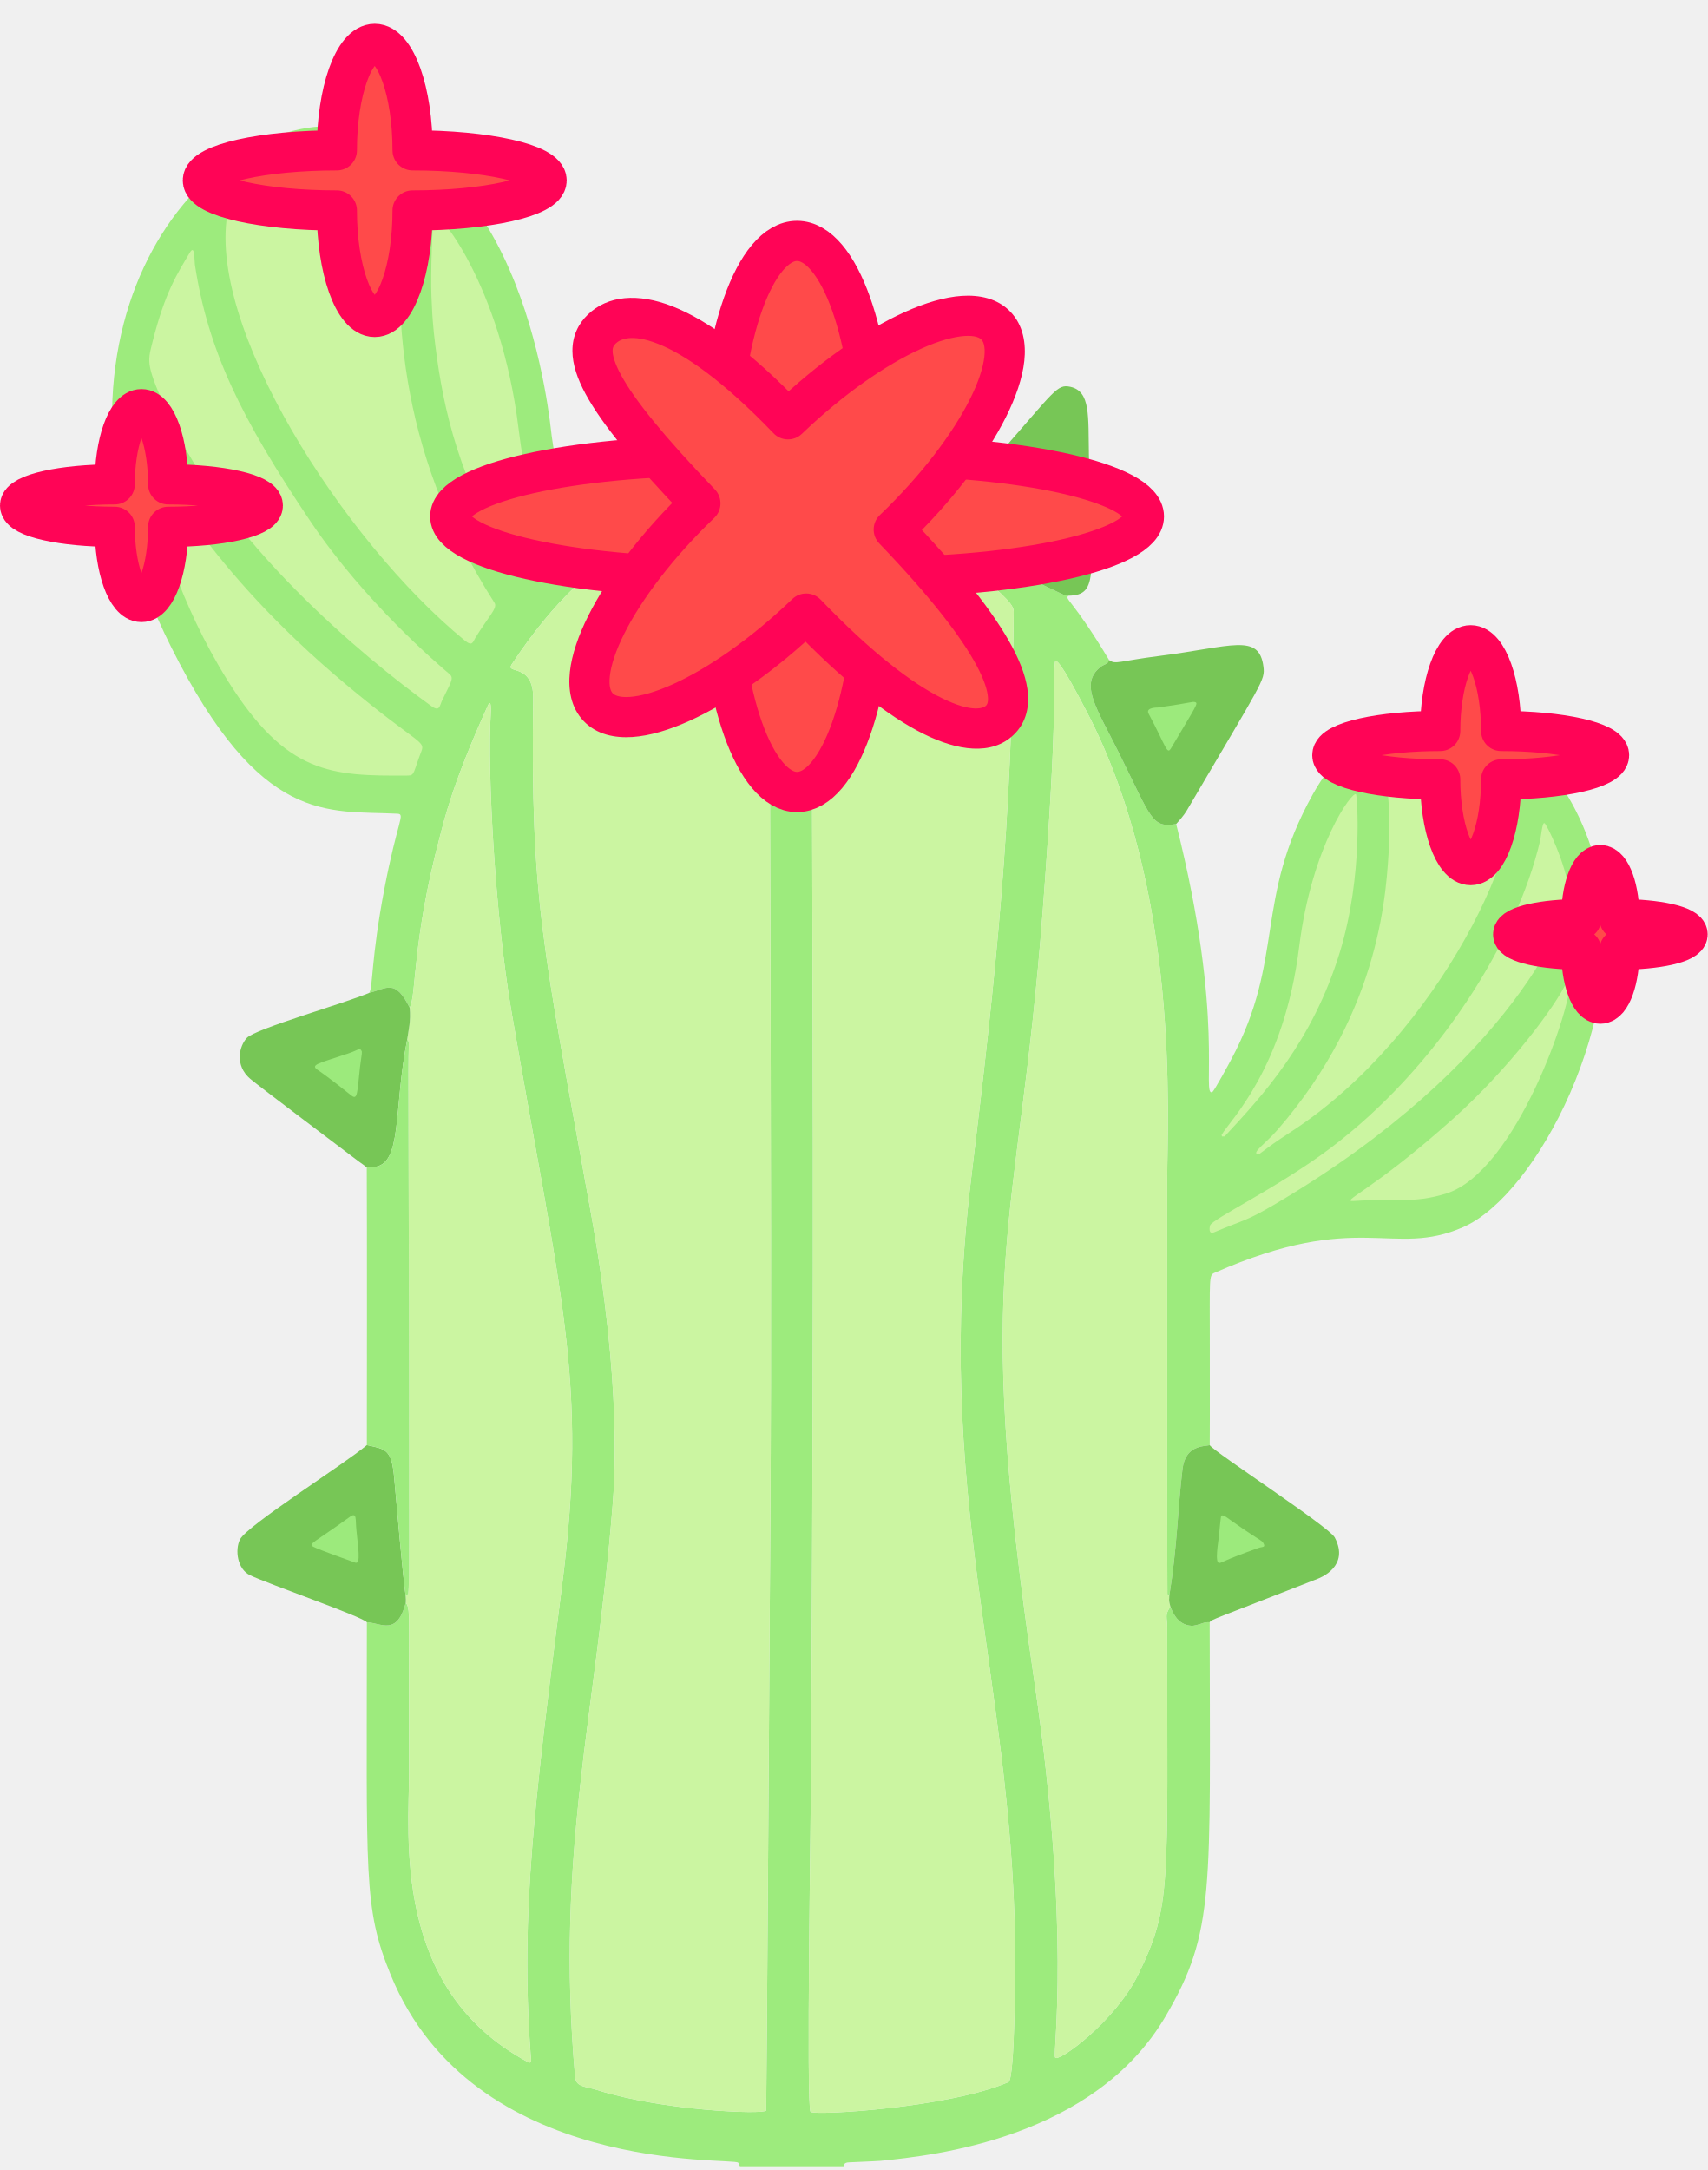
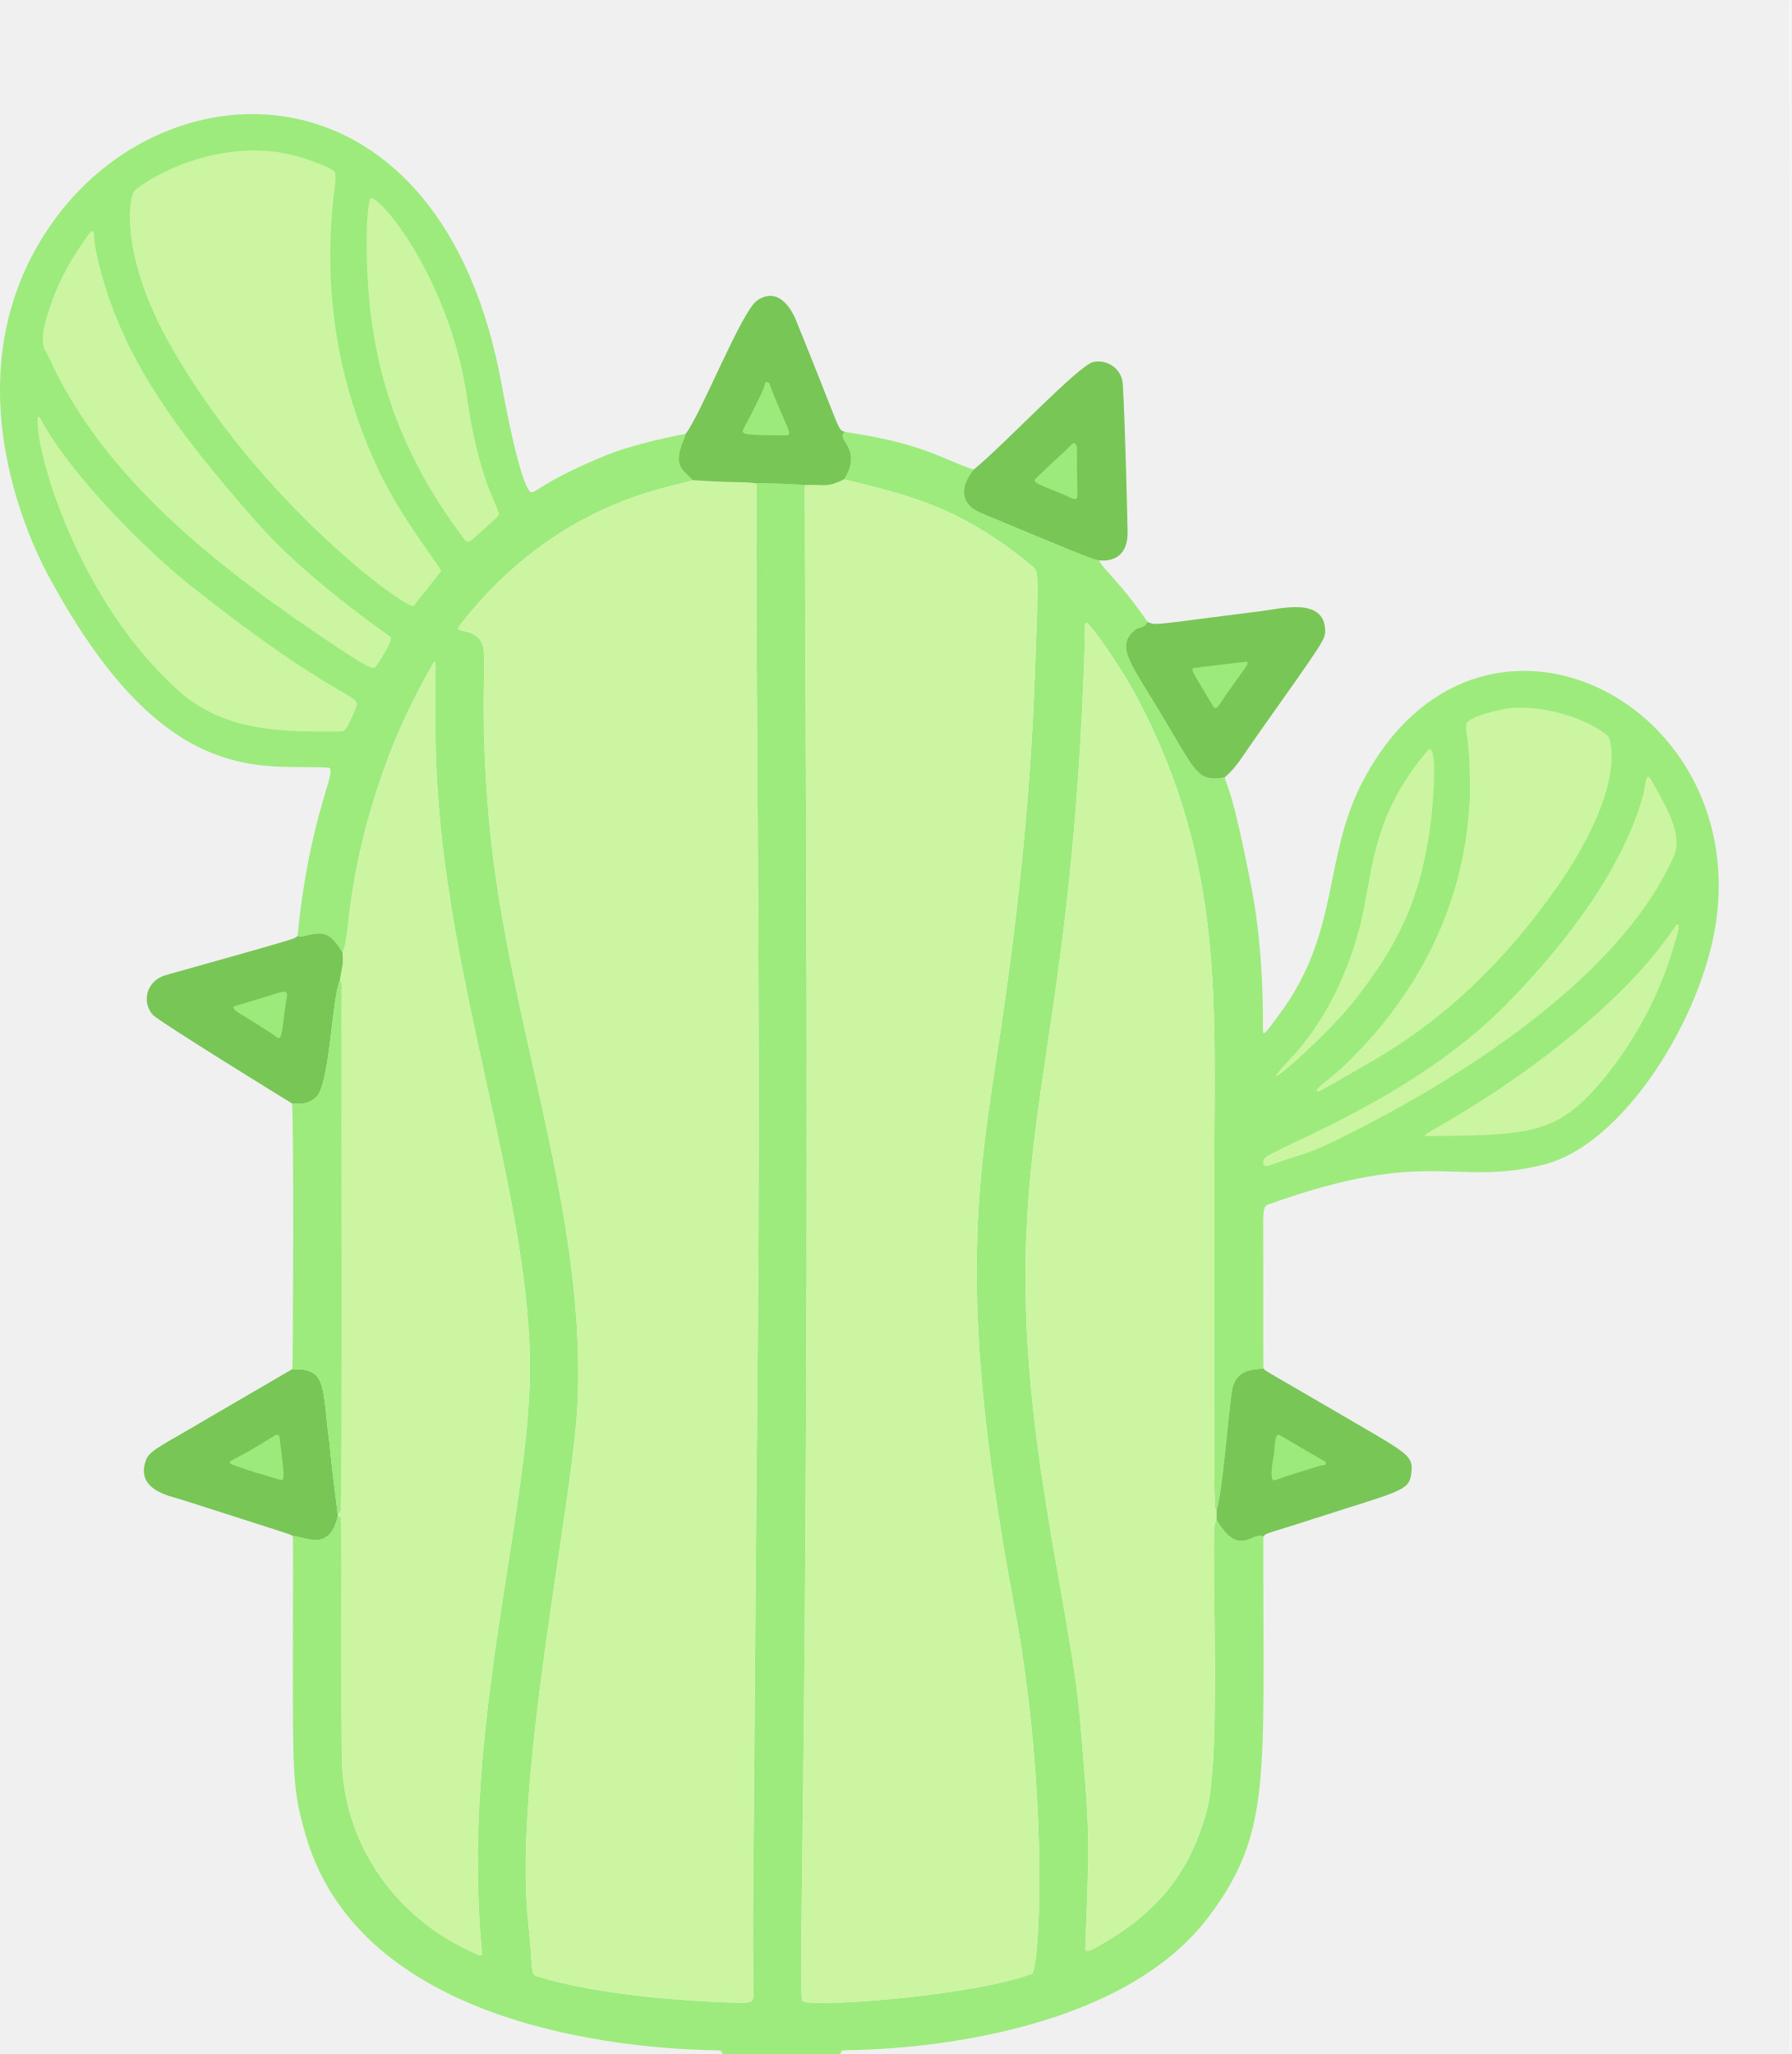
- <svg xmlns="http://www.w3.org/2000/svg" width="85" height="108" viewBox="0 0 85 108" fill="none">
-   <path d="M42.101 22.918C44.844 23.375 45.977 24.093 47.681 24.895L47.644 24.971C47.199 25.509 47.126 26.4 47.691 26.948C48.045 27.291 52.499 29.392 52.921 29.591C52.95 29.601 52.979 29.61 53.008 29.62C53.068 29.629 53.128 29.639 53.188 29.648C52.968 29.83 53.361 29.776 55.208 32.852C55.179 32.882 55.199 32.982 55.013 33.064C54.992 33.073 54.856 33.132 54.764 33.207C53.724 34.056 54.575 35.219 55.676 37.433C57.332 40.766 57.324 41.22 58.546 41.011C61.004 50.756 59.789 54.59 60.342 54.351C60.437 54.31 61.202 52.885 61.272 52.754C63.985 47.698 62.4 44.821 65.351 39.524C69.093 32.807 77.693 34.6 79.644 43.838C81.078 50.627 76.516 59.451 72.841 61.07C69.293 62.634 67.687 60.166 60.448 63.35C60.171 63.472 60.22 63.593 60.22 67.009C60.22 70.994 60.224 70.988 60.216 71.926C59.883 71.995 59.002 71.939 58.86 73.119C58.614 75.182 58.605 76.928 58.201 79.443C58.192 79.392 58.118 79.386 58.109 79.336C58.098 79.272 58.1 68.79 58.1 58.686C58.1 55.593 58.767 44.423 54.101 35.433C52.766 32.859 52.529 32.742 52.508 32.989C52.405 34.209 52.684 35.087 51.906 45.31C50.652 61.775 48.347 62.385 51.498 83.766C53.324 96.161 52.4 102.064 52.519 102.394C52.631 102.707 55.513 100.607 56.651 98.281C58.343 94.822 58.089 93.898 58.1 81.022C58.1 80.451 57.959 80.397 58.258 79.967C58.34 80.125 58.541 80.861 59.302 80.915C59.435 80.925 59.708 80.838 59.742 80.826C59.976 80.751 59.966 80.737 60.213 80.736C60.224 94.157 60.487 96.13 58.028 100.334C54.469 106.42 46.493 107.28 43.825 107.545C43.7 107.557 43.413 107.569 42.255 107.62C41.971 107.633 42.036 107.765 41.991 107.814C40.271 107.814 38.552 107.814 36.833 107.814C36.79 107.768 36.787 107.683 36.745 107.637C36.492 107.362 23.545 108.298 19.449 98.292C18.072 94.93 18.263 93.424 18.261 80.739C18.981 80.775 19.764 81.438 20.2 79.756C20.395 80.075 20.362 80.104 20.362 83.129V88.186C20.362 91.355 19.493 98.987 26.255 102.615C26.501 102.747 26.432 102.528 26.409 102.201C25.897 95.156 26.622 89.579 27.989 78.807C29.273 68.691 27.907 64.627 25.445 50.263C24.662 45.688 24.244 38.49 24.428 35.507C24.43 35.474 24.478 34.69 24.28 35.126C22.497 39.05 22.096 40.887 21.899 41.624C20.502 46.882 20.743 49.502 20.392 50.152C19.67 48.703 19.27 49.194 18.384 49.412C18.564 49.129 18.472 47.702 19.132 44.242C19.787 40.81 20.193 40.519 19.781 40.498C16.317 40.322 12.989 41.118 8.529 32.224C0.852 16.916 9.749 5.68 16.987 6.301C26.166 7.088 27.381 21.136 27.462 21.709C27.834 24.357 28.463 26.014 28.517 26.041C28.793 26.178 31.03 23.853 35.23 23.026C35.12 23.476 34.566 24.633 35.517 25.413C35.523 25.418 35.517 25.413 35.611 25.454C33.888 26.162 29.868 26.381 25.462 33.08C25.145 33.561 26.565 32.984 26.541 34.77C26.408 44.842 27.012 47.046 29.413 60.369C30.964 68.978 30.586 73.744 30.494 74.906C29.657 85.457 27.641 92.176 28.625 103.357C28.671 103.882 29.111 103.826 29.743 104.026C32.995 105.053 38.024 105.25 38.138 105.039C38.154 105.008 38.334 77.419 38.35 75.017C38.441 60.958 38.255 25.988 38.313 25.62C38.776 25.57 40.375 25.699 40.416 25.704C40.409 25.754 40.347 25.777 40.34 25.828C40.333 25.885 40.388 25.876 40.389 26.552C40.454 57.005 40.527 56.996 40.38 87.448C40.368 89.981 40.122 104.952 40.349 105.106C40.638 105.302 47.271 104.892 50.193 103.628C50.535 103.48 50.543 97.568 50.527 96.616C50.307 83.265 46.445 74.234 48.337 58.68C49.608 48.23 50.359 41.017 50.456 30.555C50.459 30.24 50.525 30.104 48.876 28.696C46.237 26.444 42.891 25.651 42.338 25.52C42.321 25.516 42.325 25.509 42.16 25.374C42.231 25.006 42.508 24.663 42.358 24.122C42.185 23.5 42.027 23.087 42.029 23.075C42.035 23.015 42.095 22.977 42.101 22.918Z" fill-rule="evenodd" clip-rule="evenodd" fill="#9DEB7D" />
-   <path d="M35.611 25.454C38.099 25.62 38.099 25.586 38.313 25.619C38.255 25.988 38.441 60.958 38.35 75.017C38.334 77.419 38.154 105.008 38.138 105.039C38.024 105.25 32.995 105.053 29.743 104.026C29.111 103.826 28.671 103.882 28.625 103.357C27.641 92.176 29.657 85.457 30.494 74.906C30.586 73.744 30.964 68.978 29.413 60.369C27.012 47.046 26.408 44.842 26.541 34.77C26.565 32.984 25.145 33.561 25.462 33.08C29.868 26.381 33.888 26.162 35.611 25.454Z" fill-rule="evenodd" clip-rule="evenodd" fill="#CBF5A1" />
-   <path d="M42.16 25.374C42.325 25.509 42.321 25.516 42.338 25.52C42.891 25.651 46.237 26.444 48.876 28.696C50.525 30.104 50.459 30.24 50.456 30.555C50.359 41.016 49.608 48.23 48.337 58.68C46.445 74.234 50.307 83.265 50.527 96.615C50.543 97.568 50.535 103.48 50.193 103.628C47.271 104.892 40.638 105.302 40.349 105.106C40.122 104.952 40.368 89.981 40.38 87.448C40.527 56.996 40.454 57.005 40.389 26.552C40.388 25.876 40.333 25.885 40.341 25.828C40.347 25.777 40.409 25.754 40.416 25.704C41.319 25.656 41.348 25.832 42.16 25.374Z" fill-rule="evenodd" clip-rule="evenodd" fill="#CBF5A1" />
-   <path d="M58.201 79.443C58.209 79.593 58.153 79.593 58.258 79.967C57.959 80.397 58.1 80.451 58.1 81.022C58.089 93.898 58.343 94.822 56.651 98.281C55.513 100.607 52.631 102.707 52.519 102.394C52.4 102.064 53.324 96.161 51.498 83.766C48.347 62.385 50.652 61.775 51.906 45.31C52.684 35.087 52.405 34.209 52.508 32.989C52.529 32.742 52.766 32.859 54.101 35.433C58.767 44.423 58.1 55.593 58.1 58.686C58.1 68.79 58.098 79.272 58.109 79.336C58.118 79.386 58.192 79.392 58.201 79.443Z" fill-rule="evenodd" clip-rule="evenodd" fill="#CBF5A1" />
-   <path d="M20.393 50.152C20.743 49.502 20.502 46.882 21.9 41.624C22.096 40.887 22.497 39.05 24.281 35.126C24.478 34.69 24.43 35.474 24.428 35.507C24.244 38.49 24.662 45.688 25.445 50.263C27.907 64.627 29.273 68.691 27.989 78.807C26.622 89.579 25.897 95.156 26.409 102.201C26.432 102.528 26.502 102.747 26.255 102.615C19.493 98.987 20.363 91.355 20.363 88.186V83.129C20.363 80.104 20.395 80.075 20.201 79.756C20.204 79.596 20.204 79.604 20.194 79.444C20.222 79.398 20.276 79.382 20.305 79.336C20.374 79.224 20.363 77.74 20.363 75.122C20.363 53.782 20.285 53.793 20.355 51.94C20.36 51.813 20.316 51.84 20.271 51.726C20.331 51.286 20.462 50.805 20.393 50.152Z" fill-rule="evenodd" clip-rule="evenodd" fill="#CBF5A1" />
-   <path d="M20.013 10.638C19.711 14.992 19.547 22.091 24.618 30.009C24.781 30.263 24.311 30.687 23.663 31.743C23.537 31.949 23.519 32.193 23.133 31.876C17.067 26.907 10.158 16.095 11.363 10.422C11.43 10.109 15.398 6.579 19.771 9.093C20.249 9.368 20.11 9.624 20.013 10.638Z" fill-rule="evenodd" clip-rule="evenodd" fill="#CBF5A1" />
-   <path d="M69.148 42.038C69.152 40.873 69.183 40.588 69.046 38.978C69.043 38.939 68.852 38.165 69.192 37.96C71.78 36.4 74.904 38.376 75.137 38.87C76.312 41.358 71.694 51.5 64.266 56.326C62.736 57.319 62.775 57.438 62.624 57.433C62.248 57.423 63.043 56.862 63.575 56.249C68.859 50.167 69.002 44.172 69.148 42.038Z" fill-rule="evenodd" clip-rule="evenodd" fill="#CBF5A1" />
-   <path d="M9.701 13.176C10.36 17.458 11.999 20.819 15.461 25.959C18.157 29.962 21.767 33.032 22.379 33.552C22.624 33.761 22.414 33.998 21.993 34.891C21.883 35.125 21.889 35.442 21.469 35.14C17.997 32.639 11.221 26.964 8.39 20.67C7.265 18.171 7.335 18.043 7.576 17.079C8.219 14.501 8.851 13.587 9.432 12.598C9.674 12.185 9.664 12.682 9.701 13.176Z" fill-rule="evenodd" clip-rule="evenodd" fill="#CBF5A1" />
-   <path d="M7.693 25.296C7.541 24.562 7.506 24.578 7.206 22.338C7.203 22.321 7.217 21.899 7.387 22.314C7.75 23.193 10.348 28.326 17.227 34.07C20.763 37.024 21.183 36.856 20.976 37.387C20.575 38.418 20.651 38.596 20.309 38.599C16.474 38.627 14.269 38.544 11.344 33.89C8.884 29.978 7.881 26.034 7.693 25.296Z" fill-rule="evenodd" clip-rule="evenodd" fill="#CBF5A1" />
-   <path d="M18.383 49.412C19.27 49.194 19.67 48.703 20.392 50.152C20.462 50.805 20.331 51.287 20.271 51.726C19.567 55.257 20.057 58.014 18.56 58.087C18.402 58.095 18.41 58.096 18.256 58.106C18.048 57.929 18.044 57.948 17.833 57.788C17.402 57.463 12.825 54.009 12.461 53.698C11.67 53.023 11.907 52.067 12.286 51.657C12.709 51.2 17.198 49.922 18.383 49.412Z" fill-rule="evenodd" clip-rule="evenodd" fill="#77C656" />
-   <path d="M60.216 71.926C60.422 72.259 66.15 75.977 66.438 76.519C67.195 77.947 65.735 78.518 65.591 78.574C60.334 80.631 60.306 80.594 60.214 80.736C59.966 80.737 59.976 80.751 59.742 80.826C59.708 80.837 59.435 80.925 59.302 80.915C58.541 80.86 58.34 80.125 58.258 79.967C58.153 79.593 58.209 79.593 58.201 79.443C58.605 76.928 58.614 75.181 58.86 73.119C59.002 71.939 59.883 71.995 60.216 71.926Z" fill-rule="evenodd" clip-rule="evenodd" fill="#77C656" />
-   <path d="M42.101 22.918C42.095 22.977 42.035 23.015 42.029 23.075C42.027 23.087 42.185 23.5 42.358 24.122C42.508 24.663 42.231 25.006 42.159 25.374C41.348 25.832 41.318 25.656 40.416 25.704C40.375 25.699 38.776 25.57 38.313 25.619C38.099 25.586 38.099 25.62 35.611 25.454C35.517 25.413 35.523 25.418 35.517 25.413C34.566 24.633 35.12 23.476 35.23 23.026C35.391 22.834 35.386 22.825 36.537 20.001C38.041 16.308 38.02 16.177 38.501 15.935C39.706 15.33 40.194 17.596 40.2 17.616C41.829 22.461 41.723 22.563 42.101 22.918Z" fill-rule="evenodd" clip-rule="evenodd" fill="#77C656" />
-   <path d="M18.26 71.923C19.204 72.125 19.491 72.127 19.621 73.54C19.761 75.07 20.028 78.227 20.194 79.444C20.204 79.604 20.204 79.596 20.2 79.756C19.764 81.438 18.981 80.775 18.261 80.739C18.063 80.468 13.329 78.828 12.438 78.394C11.817 78.092 11.683 77.148 11.946 76.618C12.295 75.916 17.158 72.862 18.26 71.923Z" fill-rule="evenodd" clip-rule="evenodd" fill="#77C656" />
-   <path d="M55.208 32.851C55.528 33.088 55.691 32.902 57.726 32.644C61.291 32.192 62.679 31.482 62.89 33.189C62.973 33.859 62.862 33.889 59.086 40.318C59.05 40.38 58.909 40.619 58.546 41.011C57.324 41.219 57.332 40.766 55.676 37.433C54.575 35.218 53.724 34.056 54.764 33.207C54.856 33.132 54.992 33.073 55.013 33.063C55.199 32.982 55.179 32.882 55.208 32.851Z" fill-rule="evenodd" clip-rule="evenodd" fill="#77C656" />
-   <path d="M47.681 24.895C48.067 24.566 48.033 24.535 49.864 22.449C52.504 19.443 52.623 19.109 53.274 19.251C54.292 19.473 54.165 20.708 54.202 22.654C54.31 28.478 54.757 29.62 53.188 29.648C53.128 29.639 53.068 29.629 53.008 29.62L52.922 29.591C52.499 29.392 48.045 27.291 47.691 26.948C47.126 26.4 47.199 25.509 47.644 24.971L47.681 24.895Z" fill-rule="evenodd" clip-rule="evenodd" fill="#77C656" />
-   <path d="M21.594 16.547C21.511 15.642 21.516 15.652 21.476 14.75C21.428 13.641 21.531 10.965 21.575 10.765C21.69 10.236 24.928 14.161 25.805 21.286C26.413 26.225 27.431 27.079 27.072 27.437C25.973 28.533 26.021 28.611 25.904 28.659C25.797 28.704 25.723 28.735 24.97 27.372C22.631 23.137 21.964 19.901 21.594 16.547Z" fill-rule="evenodd" clip-rule="evenodd" fill="#CBF5A1" />
-   <path d="M76.667 41.819C76.783 40.975 76.824 40.961 76.878 40.967C76.965 40.978 77.946 42.955 78.125 44.46C78.228 45.322 75.31 52.954 63.487 59.919C62.012 60.788 61.983 60.679 60.44 61.328C60.113 61.465 60.224 61.025 60.232 60.993C60.31 60.68 63.574 59.128 66.188 57.169C71.504 53.184 75.491 46.845 76.667 41.819Z" fill-rule="evenodd" clip-rule="evenodd" fill="#CBF5A1" />
-   <path d="M20.271 51.726C20.316 51.84 20.36 51.813 20.355 51.94C20.285 53.793 20.363 53.782 20.363 75.122C20.363 77.74 20.374 79.224 20.305 79.336C20.276 79.382 20.222 79.398 20.194 79.444C20.028 78.227 19.761 75.07 19.621 73.54C19.491 72.127 19.204 72.125 18.26 71.923C18.262 70.818 18.273 61.005 18.256 58.106C18.41 58.096 18.402 58.095 18.56 58.087C20.057 58.014 19.567 55.257 20.271 51.726Z" fill-rule="evenodd" clip-rule="evenodd" fill="#9DEB7D" />
-   <path d="M78.1 48.679L78.163 48.704C78.298 49.947 75.485 58.317 71.975 59.407C70.344 59.913 69.357 59.639 67.426 59.772C66.607 59.828 68.224 59.349 72.306 55.7C75.106 53.196 77.435 50.074 77.991 48.859C78.039 48.754 78.044 48.772 78.1 48.679Z" fill-rule="evenodd" clip-rule="evenodd" fill="#CBF5A1" />
-   <path d="M60.823 56.562C60.835 56.539 60.796 56.503 60.809 56.48C61.211 55.761 63.912 53.219 64.671 47.103C65.293 42.102 67.322 39.337 67.498 39.534C67.549 39.592 67.872 43.53 66.691 47.394C65.335 51.831 62.857 54.519 60.957 56.559C60.912 56.56 60.867 56.561 60.823 56.562Z" fill-rule="evenodd" clip-rule="evenodd" fill="#CBF5A1" />
-   <path d="M57.642 35.212C59.346 34.973 59.346 34.902 59.49 34.945C59.664 34.998 59.541 35.122 58.293 37.235C58.084 37.589 58.058 37.181 57.175 35.522C57.002 35.197 57.616 35.216 57.642 35.212Z" fill-rule="evenodd" clip-rule="evenodd" fill="#9CEA7C" />
-   <path d="M60.67 76.487C60.678 76.403 60.762 75.467 60.789 75.439C60.852 75.371 61.042 75.506 61.061 75.52C62.741 76.72 62.796 76.635 62.889 76.806C63.011 77.03 62.841 76.969 62.631 77.044C60.841 77.684 60.862 77.766 60.701 77.789C60.447 77.825 60.645 76.743 60.67 76.487Z" fill-rule="evenodd" clip-rule="evenodd" fill="#9CEA7C" />
-   <path d="M17.921 53.097C17.776 54.422 17.798 54.77 17.486 54.52C17.355 54.414 16.352 53.612 15.82 53.255C15.41 52.981 15.886 52.922 17.327 52.433C17.863 52.252 17.897 52.126 17.991 52.292C18.04 52.378 18.01 52.388 17.921 53.097Z" fill-rule="evenodd" clip-rule="evenodd" fill="#9CEA7C" />
-   <path d="M39.455 23.099C38.109 23.044 37.605 23.105 37.742 22.777C38.63 20.649 38.595 20.631 38.684 20.454C38.697 20.43 38.805 20.215 38.939 20.647C39.591 22.754 39.926 23.079 39.455 23.099Z" fill-rule="evenodd" clip-rule="evenodd" fill="#9CEA7C" />
-   <path d="M17.744 76.179C17.81 76.947 17.982 77.878 17.683 77.772C17.516 77.712 15.9 77.139 15.602 76.984C15.311 76.834 15.655 76.769 17.403 75.501C17.792 75.219 17.68 75.639 17.744 76.179Z" fill-rule="evenodd" clip-rule="evenodd" fill="#9CEA7C" />
-   <path d="M52.186 26.131C52.134 26.673 51.926 26.362 51.512 26.156C50.96 25.881 50.27 25.629 50.334 25.417C50.34 25.398 51.679 23.882 51.761 23.784C51.783 23.758 52.113 23.362 52.127 23.604C52.138 23.806 52.112 23.798 52.186 26.131Z" fill-rule="evenodd" clip-rule="evenodd" fill="#9CEA7C" />
-   <path d="M71.688 36.38C71.688 34.026 72.368 32.114 73.205 32.114C74.042 32.114 74.722 34.026 74.722 36.38C77.686 36.38 80.093 36.92 80.093 37.586C80.093 38.25 77.686 38.79 74.722 38.79C74.722 41.145 74.042 43.056 73.205 43.056C72.368 43.056 71.688 41.145 71.688 38.79C68.724 38.79 66.317 38.25 66.317 37.586C66.317 36.92 68.724 36.38 71.688 36.38Z" fill-rule="evenodd" clip-rule="evenodd" fill="#FF4A4A" stroke-width="2" stroke-miterlimit="1.5" stroke-linecap="round" stroke-linejoin="round" stroke="#FF0456" />
-   <path d="M16.768 7.482C16.768 4.557 17.613 2.183 18.652 2.183C19.692 2.183 20.537 4.557 20.537 7.482C24.219 7.482 27.208 8.152 27.208 8.979C27.208 9.805 24.219 10.475 20.537 10.475C20.537 13.4 19.692 15.774 18.652 15.774C17.613 15.774 16.768 13.4 16.768 10.475C13.086 10.475 10.097 9.805 10.097 8.979C10.097 8.152 13.086 7.482 16.768 7.482Z" fill-rule="evenodd" clip-rule="evenodd" fill="#FF4A4A" stroke-width="2" stroke-miterlimit="1.5" stroke-linecap="round" stroke-linejoin="round" stroke="#FF0456" />
-   <path d="M35.873 22.683C35.873 16.782 37.577 11.99 39.675 11.99C41.774 11.99 43.478 16.782 43.478 22.683C50.908 22.683 56.94 24.037 56.94 25.704C56.94 27.37 50.908 28.724 43.478 28.724C43.478 34.626 41.774 39.417 39.675 39.417C37.577 39.417 35.873 34.626 35.873 28.724C28.443 28.724 22.411 27.37 22.411 25.704C22.411 24.037 28.443 22.683 35.873 22.683Z" fill-rule="evenodd" clip-rule="evenodd" fill="#FF4A4A" stroke-width="2" stroke-miterlimit="1.5" stroke-linecap="round" stroke-linejoin="round" stroke="#FF0456" />
-   <path d="M39.223 20.87C43.483 16.784 48.121 14.695 49.574 16.209C51.027 17.722 48.748 22.269 44.488 26.355C49.633 31.714 50.969 34.693 49.766 35.847C48.563 37.001 45.273 35.897 40.128 30.538C35.868 34.624 31.23 36.712 29.777 35.199C28.324 33.685 30.603 29.139 34.863 25.052C29.719 19.693 28.755 17.527 29.958 16.373C31.161 15.219 34.079 15.511 39.223 20.87Z" fill-rule="evenodd" clip-rule="evenodd" fill="#FF4A4A" />
-   <path d="M39.223 20.87L38.501 21.562C38.884 21.961 39.517 21.974 39.916 21.591L39.223 20.87ZM44.488 26.355L43.796 25.634C43.397 26.016 43.384 26.649 43.767 27.047L44.488 26.355ZM40.128 30.538L40.85 29.845C40.468 29.447 39.834 29.434 39.436 29.816L40.128 30.538ZM34.863 25.052L35.555 25.774C35.954 25.392 35.967 24.759 35.585 24.36L34.863 25.052ZM39.223 20.87L39.916 21.591C41.985 19.606 44.117 18.137 45.862 17.351C46.739 16.956 47.466 16.758 48.009 16.721C48.559 16.685 48.774 16.819 48.852 16.901L49.574 16.209L50.295 15.517C49.648 14.842 48.738 14.669 47.876 14.726C47.008 14.784 46.037 15.079 45.04 15.528C43.038 16.43 40.721 18.048 38.531 20.149L39.223 20.87ZM49.574 16.209L48.852 16.901C48.931 16.983 49.056 17.203 48.997 17.751C48.938 18.292 48.71 19.01 48.279 19.869C47.422 21.58 45.866 23.648 43.796 25.634L44.488 26.355L45.181 27.077C47.371 24.976 49.084 22.728 50.068 20.765C50.557 19.788 50.892 18.83 50.986 17.965C51.078 17.107 50.943 16.191 50.295 15.517L49.574 16.209ZM44.488 26.355L43.767 27.047C46.32 29.707 47.863 31.712 48.624 33.146C49.006 33.866 49.152 34.372 49.175 34.7C49.195 34.993 49.118 35.083 49.074 35.126L49.766 35.847L50.459 36.568C51.016 36.034 51.223 35.318 51.17 34.561C51.12 33.839 50.836 33.049 50.391 32.209C49.498 30.526 47.801 28.362 45.21 25.663L44.488 26.355ZM49.766 35.847L49.074 35.126C48.974 35.221 48.434 35.515 46.87 34.739C45.401 34.01 43.385 32.486 40.85 29.845L40.128 30.538L39.407 31.23C42.016 33.948 44.218 35.656 45.98 36.53C47.649 37.358 49.355 37.627 50.459 36.568L49.766 35.847ZM40.128 30.538L39.436 29.816C37.366 31.802 35.234 33.271 33.489 34.056C32.613 34.451 31.885 34.65 31.342 34.686C30.793 34.722 30.578 34.588 30.499 34.506L29.777 35.199L29.056 35.891C29.703 36.566 30.613 36.738 31.475 36.681C32.343 36.624 33.314 36.329 34.311 35.88C36.314 34.978 38.631 33.36 40.821 31.259L40.128 30.538ZM29.777 35.199L30.499 34.506C30.42 34.425 30.295 34.204 30.354 33.657C30.413 33.116 30.641 32.398 31.072 31.538C31.929 29.828 33.486 27.759 35.555 25.774L34.863 25.052L34.17 24.331C31.98 26.432 30.267 28.68 29.284 30.642C28.794 31.62 28.459 32.577 28.366 33.442C28.273 34.3 28.408 35.216 29.056 35.891L29.777 35.199ZM34.863 25.052L35.585 24.36C33.015 21.683 31.573 19.886 30.91 18.66C30.579 18.05 30.494 17.673 30.493 17.459C30.493 17.299 30.536 17.205 30.65 17.095L29.958 16.373L29.265 15.652C28.778 16.119 28.49 16.728 28.493 17.466C28.495 18.151 28.747 18.867 29.15 19.612C29.954 21.097 31.567 23.063 34.141 25.745L34.863 25.052ZM29.958 16.373L30.65 17.095C30.867 16.886 31.433 16.593 32.746 17.11C34.075 17.632 35.972 18.927 38.501 21.562L39.223 20.87L39.945 20.178C37.33 17.454 35.196 15.924 33.478 15.249C31.747 14.568 30.251 14.706 29.265 15.652L29.958 16.373Z" fill="#FF0456" />
-   <path d="M5.71 24.106C5.71 22.041 6.307 20.364 7.041 20.364C7.775 20.364 8.371 22.041 8.371 24.106C10.971 24.106 13.082 24.579 13.082 25.163C13.082 25.746 10.971 26.22 8.371 26.22C8.371 28.285 7.775 29.961 7.041 29.961C6.307 29.961 5.71 28.285 5.71 26.22C3.111 26.22 1 25.746 1 25.163C1 24.579 3.111 24.106 5.71 24.106Z" fill-rule="evenodd" clip-rule="evenodd" fill="#FF4A4A" stroke-width="2" stroke-miterlimit="1.5" stroke-linecap="round" stroke-linejoin="round" stroke="#FF0456" />
-   <path d="M78.704 45.745C78.704 44.261 79.132 43.056 79.66 43.056C80.187 43.056 80.615 44.261 80.615 45.745C82.483 45.745 84 46.085 84 46.504C84 46.923 82.483 47.263 80.615 47.263C80.615 48.747 80.187 49.952 79.66 49.952C79.132 49.952 78.704 48.747 78.704 47.263C76.836 47.263 75.319 46.923 75.319 46.504C75.319 46.085 76.836 45.745 78.704 45.745Z" fill-rule="evenodd" clip-rule="evenodd" fill="#FF4A4A" stroke-width="2" stroke-miterlimit="1.5" stroke-linecap="round" stroke-linejoin="round" stroke="#FF0456" />
+ <svg xmlns="http://www.w3.org/2000/svg" width="75" height="86" viewBox="0 0 75 86" fill="none">
+   <path d="M35.36 18.083C38.702 18.57 39.424 19.228 40.766 19.66C40.671 19.775 39.723 20.92 41.098 21.492C45.6 23.365 45.602 23.367 46.015 23.462C46.219 23.889 46.8 24.244 48.046 26.036C48.005 26.071 47.995 26.133 47.954 26.168C47.746 26.345 47.677 26.223 47.473 26.411C46.74 27.087 47.286 27.698 48.591 29.861C50.109 32.378 50.11 32.748 51.278 32.551C51.348 32.932 51.57 32.878 52.414 37.261C52.912 39.844 52.88 42.681 52.875 43.154C52.872 43.445 53.112 43.069 53.51 42.542C56.135 39.066 55.368 35.941 57.049 32.725C61.815 23.606 73.207 29.205 71.846 38.607C71.268 42.599 67.987 47.931 64.621 48.765C60.851 49.699 59.863 48.005 53.124 50.423C52.831 50.528 52.891 50.633 52.891 52.765C52.891 56.56 52.889 56.559 52.896 57.294C52.484 57.356 51.73 57.3 51.578 58.241C51.425 59.183 51.168 62.639 50.935 63.218L50.854 63.133C50.876 62.914 50.841 62.496 50.841 62.037C50.841 57.654 50.84 53.271 50.84 48.888C50.84 41.95 51.265 36.166 47.627 29.242C46.948 27.95 45.637 26.084 45.5 26.084C45.367 26.084 45.449 26.172 45.39 27.73C44.909 40.562 43.31 44.764 42.983 51.418C42.579 59.613 44.796 67.105 45.216 71.986C45.628 76.781 45.629 76.783 45.434 81.591C45.432 81.622 45.438 81.784 45.827 81.573C48.65 80.034 49.85 78.218 50.511 75.865C51.14 73.623 50.712 65.48 50.85 63.891C50.867 63.693 50.905 63.707 50.935 63.637C51.793 65.087 52.301 64.302 52.779 64.294C52.819 64.294 52.853 64.333 52.893 64.332C52.874 74.462 53.266 76.686 50.63 80.219C46.502 85.752 36.299 85.816 35.681 85.837C35.647 85.839 35.256 85.858 35.256 85.858C35.215 85.895 35.212 85.963 35.171 86C33.535 86 31.898 86 30.262 86C30.221 85.963 30.218 85.895 30.177 85.858C30.098 85.788 15.445 86.217 12.779 76.776C12.148 74.541 12.276 74.344 12.266 64.479C12.266 64.367 12.252 64.377 12.242 64.303C12.863 64.365 13.792 64.965 14.141 63.469C14.176 63.517 14.263 63.506 14.298 63.554C14.316 63.578 14.266 63.608 14.265 63.638C14.262 63.695 14.282 63.751 14.287 63.807C14.322 64.284 14.261 72.512 14.325 73.923C14.484 77.407 16.699 80.442 20.018 81.847C20.21 81.929 20.183 81.804 20.164 81.594C19.314 72.564 22.096 63.627 22.185 57.569C22.293 50.259 18.563 40.966 18.26 31.861C18.134 28.077 18.372 27.363 18.099 27.84C16.927 29.892 16.348 31.456 16.227 31.783C14.394 36.739 14.704 39.312 14.336 39.87C13.774 38.964 13.501 39.009 12.737 39.189C12.48 39.249 12.485 39.182 12.459 39.179C12.95 34.109 14.183 32.176 13.751 32.145C11.112 31.957 7.02 33.188 2.199 24.42C2.123 24.282 -2.661 16.313 2.124 9.418C6.978 2.422 18.508 2.343 21.003 16.106C21.069 16.467 21.704 19.97 22.16 20.549C22.362 20.806 22.334 20.328 25.257 19.11C26.573 18.562 28.425 18.218 28.706 18.166C28.673 18.271 28.685 18.267 28.642 18.368C28.14 19.548 28.581 19.631 28.994 20.105C28.39 20.384 23.354 20.834 19.209 26.237C19.07 26.418 19.505 26.414 19.671 26.488C20.763 26.972 19.935 27.434 20.42 33.718C21.089 42.39 24.508 50.264 24.189 58.582C24.022 62.908 21.468 74.359 22.115 80.498C22.329 82.534 22.194 82.655 22.482 82.746C25.313 83.639 29.634 83.807 30.262 83.832C31.376 83.875 31.542 83.905 31.539 83.531C31.507 79.415 31.541 78.992 31.582 73.331C31.736 52.173 31.843 52.182 31.702 31.018C31.631 20.336 31.692 20.337 31.689 20.325C31.681 20.286 31.623 20.271 31.615 20.232C31.981 20.221 33.313 20.274 33.731 20.309C33.709 20.401 33.676 20.392 33.689 20.49C33.698 20.567 33.702 23.851 33.719 27.225C33.948 71.047 33.374 83.205 33.594 83.771C33.716 84.084 40.569 83.605 43.194 82.648C43.544 82.52 43.924 75.029 42.467 67.26C39.812 53.111 41.105 48.813 42.078 41.887C43.039 35.041 43.239 30.529 43.317 28.491C43.491 23.98 43.48 23.922 43.249 23.73C40.071 21.091 37.817 20.702 35.345 20.07C36.054 18.926 35.223 18.525 35.281 18.206C35.29 18.159 35.351 18.131 35.36 18.083Z" fill-rule="evenodd" clip-rule="evenodd" fill="#9DEB7D" />
+   <path d="M28.994 20.105C30.959 20.234 30.956 20.147 31.615 20.232C31.623 20.271 31.681 20.286 31.689 20.325C31.692 20.337 31.631 20.336 31.702 31.018C31.843 52.182 31.736 52.173 31.582 73.331C31.541 78.992 31.507 79.415 31.539 83.531C31.542 83.905 31.376 83.875 30.262 83.832C29.634 83.807 25.313 83.639 22.482 82.746C22.194 82.655 22.329 82.534 22.115 80.498C21.468 74.359 24.022 62.908 24.189 58.582C24.508 50.264 21.089 42.39 20.42 33.718C19.935 27.434 20.763 26.972 19.671 26.488C19.505 26.414 19.07 26.418 19.209 26.237C23.354 20.834 28.39 20.384 28.994 20.105Z" fill-rule="evenodd" clip-rule="evenodd" fill="#CBF5A1" />
+   <path d="M35.345 20.07C37.817 20.702 40.072 21.091 43.249 23.73C43.48 23.922 43.491 23.98 43.318 28.491C43.239 30.529 43.039 35.041 42.078 41.887C41.105 48.813 39.812 53.111 42.467 67.26C43.924 75.029 43.545 82.52 43.194 82.648C40.569 83.605 33.716 84.084 33.594 83.771C33.374 83.205 33.948 71.047 33.719 27.225C33.702 23.851 33.699 20.567 33.689 20.49C33.676 20.392 33.709 20.401 33.731 20.309C34.56 20.276 34.593 20.431 35.345 20.07Z" fill-rule="evenodd" clip-rule="evenodd" fill="#CBF5A1" />
+   <path d="M50.935 63.218C50.935 63.358 50.935 63.497 50.935 63.637C50.906 63.707 50.868 63.692 50.85 63.891C50.712 65.48 51.141 73.623 50.511 75.865C49.85 78.218 48.65 80.034 45.827 81.572C45.438 81.784 45.432 81.622 45.434 81.59C45.629 76.783 45.628 76.781 45.216 71.986C44.797 67.105 42.579 59.613 42.983 51.418C43.31 44.764 44.909 40.562 45.391 27.73C45.449 26.172 45.367 26.084 45.5 26.084C45.637 26.084 46.948 27.95 47.627 29.242C51.265 36.166 50.84 41.95 50.84 48.888C50.84 53.271 50.841 57.654 50.841 62.037C50.841 62.496 50.876 62.914 50.854 63.133L50.935 63.218Z" fill-rule="evenodd" clip-rule="evenodd" fill="#CBF5A1" />
+   <path d="M14.336 39.87C14.704 39.312 14.394 36.739 16.227 31.784C16.348 31.456 16.927 29.892 18.099 27.84C18.372 27.363 18.134 28.077 18.26 31.861C18.563 40.966 22.293 50.259 22.185 57.569C22.096 63.627 19.314 72.564 20.164 81.594C20.183 81.804 20.21 81.929 20.018 81.848C16.699 80.442 14.484 77.407 14.325 73.923C14.261 72.512 14.322 64.284 14.287 63.807C14.283 63.751 14.262 63.695 14.265 63.638C14.266 63.608 14.316 63.578 14.298 63.554C14.263 63.506 14.176 63.517 14.141 63.47L14.139 63.386C14.168 63.349 14.223 63.339 14.251 63.301C14.353 63.165 14.264 41.79 14.306 41.215C14.313 41.115 14.27 41.133 14.231 41.045C14.307 40.476 14.392 40.466 14.336 39.87Z" fill-rule="evenodd" clip-rule="evenodd" fill="#CBF5A1" />
+   <path d="M13.96 8.265C13.847 9.583 13.266 14.303 15.903 19.792C16.912 21.891 18.513 23.792 18.46 23.926C18.455 23.941 17.312 25.375 17.312 25.375C16.977 25.495 10.851 21.056 7.097 14.396C5.045 10.756 5.345 8.21 5.66 7.955C6.903 6.954 9.888 5.719 12.646 6.602C12.757 6.638 13.764 6.96 13.998 7.176C14.123 7.293 13.987 8.04 13.96 8.265Z" fill-rule="evenodd" clip-rule="evenodd" fill="#CBF5A1" />
+   <path d="M61.544 33.293C61.552 30.77 61.337 30.779 61.384 30.341C61.419 30.016 62.663 29.754 62.861 29.708C64.031 29.436 66.153 29.867 67.305 30.799C67.467 30.93 68.123 32.993 65.09 37.282C61.795 41.94 58.511 43.819 57.116 44.624C56.966 44.711 55.277 45.686 55.235 45.691C54.807 45.745 55.668 45.19 56.148 44.74C61.503 39.715 61.461 34.233 61.544 33.293Z" fill-rule="evenodd" clip-rule="evenodd" fill="#CBF5A1" />
+   <path d="M3.974 10.278C4.839 14.719 7.332 17.966 10.751 21.867C12.696 24.087 15.822 26.291 16.301 26.628C16.39 26.691 16.486 26.773 15.76 27.883C15.641 28.065 15.518 28.053 13.36 26.593C7.994 22.965 4.088 19.441 2.032 14.939C1.872 14.587 1.445 14.4 2.356 12.149C2.836 10.964 3.641 9.922 3.717 9.808C3.899 9.536 3.929 9.762 3.931 9.779C3.934 9.819 3.934 9.816 3.974 10.278Z" fill-rule="evenodd" clip-rule="evenodd" fill="#CBF5A1" />
+   <path d="M1.586 17.469L1.649 17.447C2.988 19.989 6.33 23.21 7.944 24.491C14.303 29.537 15.173 29.017 14.9 29.652C14.485 30.62 14.436 30.625 14.263 30.626C12.042 30.64 9.476 30.71 7.478 28.925C3.22 25.121 1.419 18.749 1.586 17.469Z" fill-rule="evenodd" clip-rule="evenodd" fill="#CBF5A1" />
+   <path d="M12.459 39.179C12.485 39.182 12.48 39.249 12.737 39.189C13.501 39.009 13.774 38.964 14.336 39.87C14.392 40.466 14.307 40.476 14.231 41.045C13.887 41.866 13.811 45.387 13.243 45.934C12.83 46.331 12.293 46.2 12.224 46.198C12.17 46.169 6.628 42.759 6.389 42.482C5.932 41.95 6.119 41.084 6.911 40.837C7.179 40.754 7.18 40.768 10.289 39.884C12.374 39.291 12.384 39.287 12.459 39.179Z" fill-rule="evenodd" clip-rule="evenodd" fill="#77C656" />
+   <path d="M52.896 57.294C52.996 57.425 53.017 57.4 56.398 59.376C58.989 60.89 59.181 60.946 59.087 61.693C58.992 62.458 58.607 62.42 54.637 63.707C53.053 64.221 53.024 64.172 52.894 64.332C52.853 64.333 52.819 64.294 52.779 64.294C52.301 64.302 51.793 65.087 50.935 63.637C50.935 63.497 50.935 63.358 50.935 63.218C51.168 62.639 51.425 59.183 51.578 58.241C51.73 57.3 52.485 57.356 52.896 57.294Z" fill-rule="evenodd" clip-rule="evenodd" fill="#77C656" />
+   <path d="M35.36 18.083C35.351 18.131 35.29 18.159 35.281 18.206C35.223 18.525 36.054 18.926 35.345 20.07C34.593 20.431 34.56 20.277 33.731 20.309C33.313 20.274 31.981 20.221 31.615 20.232C30.956 20.147 30.959 20.234 28.994 20.105C28.581 19.632 28.14 19.548 28.642 18.368C28.685 18.267 28.673 18.272 28.706 18.166C29.4 17.247 31.047 13.015 31.71 12.573C32.716 11.901 33.268 13.263 33.322 13.397C35.045 17.65 34.986 17.678 35.209 18.008C35.217 18.02 35.221 18.014 35.36 18.083Z" fill-rule="evenodd" clip-rule="evenodd" fill="#77C656" />
+   <path d="M12.238 57.324L12.316 57.344C13.731 57.237 13.496 58.323 13.777 60.264C13.813 60.513 13.773 60.514 14.139 63.386L14.142 63.469C13.792 64.965 12.863 64.365 12.242 64.303C12.12 64.222 12.111 64.238 7.579 62.783C7.133 62.64 5.627 62.389 6.123 61.104C6.276 60.706 6.973 60.42 8.603 59.444C8.722 59.374 12.195 57.351 12.238 57.324Z" fill-rule="evenodd" clip-rule="evenodd" fill="#77C656" />
+   <path d="M48.046 26.036C48.38 26.217 48.411 26.132 52.775 25.592C53.596 25.49 55.441 24.988 55.481 26.383C55.492 26.774 55.46 26.795 52.639 30.787C51.95 31.761 51.8 32.083 51.278 32.55C50.11 32.748 50.11 32.378 48.591 29.861C47.286 27.698 46.74 27.087 47.473 26.411C47.677 26.223 47.746 26.345 47.954 26.168C47.995 26.133 48.005 26.071 48.046 26.036Z" fill-rule="evenodd" clip-rule="evenodd" fill="#77C656" />
+   <path d="M40.766 19.66C42.025 18.64 45.103 15.35 45.751 15.165C46.231 15.028 46.966 15.346 47.01 16.1C47.114 17.883 47.199 21.76 47.209 22.252C47.239 23.617 46.124 23.471 46.015 23.462C45.602 23.367 45.6 23.365 41.098 21.492C39.723 20.92 40.671 19.775 40.766 19.66Z" fill-rule="evenodd" clip-rule="evenodd" fill="#77C656" />
+   <path d="M15.495 12.986C15.459 12.617 15.189 9.767 15.478 8.355C15.593 7.794 18.812 11.453 19.562 16.694C20.03 19.966 20.798 21.097 20.888 21.489C20.911 21.589 20.887 21.593 19.817 22.553C19.517 22.822 19.48 22.626 19.331 22.428C16.009 18.014 15.686 14.236 15.495 12.986Z" fill-rule="evenodd" clip-rule="evenodd" fill="#CBF5A1" />
+   <path d="M68.821 33.2C68.887 32.785 68.921 32.264 69.147 32.683C69.555 33.438 70.506 34.87 70.098 35.806C67.413 41.973 58.285 46.55 56.575 47.429C54.751 48.366 54.705 48.242 53.194 48.779C52.934 48.872 52.828 48.807 52.908 48.538C53.021 48.16 59.072 46.125 63.08 42.035C67.704 37.315 68.57 34.078 68.821 33.2Z" fill-rule="evenodd" clip-rule="evenodd" fill="#CBF5A1" />
+   <path d="M14.231 41.045C14.27 41.133 14.313 41.115 14.306 41.215C14.265 41.79 14.353 63.165 14.251 63.301C14.223 63.339 14.168 63.349 14.139 63.386C13.773 60.514 13.812 60.513 13.777 60.264C13.495 58.323 13.731 57.237 12.316 57.344L12.238 57.324C12.274 56.983 12.304 46.669 12.224 46.198C12.293 46.2 12.83 46.331 13.243 45.934C13.811 45.387 13.887 41.866 14.231 41.045Z" fill-rule="evenodd" clip-rule="evenodd" fill="#9DEB7D" />
+   <path d="M70.103 39.523C69.959 40.045 69.185 42.837 66.877 45.481C65.154 47.455 64.009 47.538 59.792 47.567C59.373 47.57 59.903 47.423 61.903 46.16C64.654 44.425 66.54 42.729 66.912 42.394C69.397 40.158 70.135 38.71 70.219 38.7C70.387 38.681 70.174 39.257 70.103 39.523Z" fill-rule="evenodd" clip-rule="evenodd" fill="#CBF5A1" />
+   <path d="M59.93 34.225C59.585 36.954 58.971 39.106 56.545 42.094C55.356 43.558 52.07 46.416 54.031 44.323C56.271 41.933 56.939 38.803 57.052 38.275C57.49 36.221 57.543 34.022 59.785 31.41C59.933 31.238 60.197 31.451 59.93 34.225Z" fill-rule="evenodd" clip-rule="evenodd" fill="#CBF5A1" />
+   <path d="M75 0V85.891C74.984 85.827 74.927 85.88 74.91 85.815C74.889 85.735 74.912 85.739 74.913 85.554C74.913 59.424 74.913 33.294 74.913 7.165C74.913 0.638 74.827 0.637 74.91 0.076C74.916 0.037 74.994 0.039 75 0Z" fill-rule="evenodd" clip-rule="evenodd" fill="white" fill-opacity="0.33" />
+   <path d="M50.652 29.34C49.895 28.087 49.849 28.008 49.978 27.97C50.029 27.956 52.192 27.701 52.203 27.704C52.235 27.713 52.298 27.75 52.047 28.089C51.717 28.534 51.114 29.411 51.034 29.527C50.866 29.772 50.8 29.599 50.652 29.34Z" fill-rule="evenodd" clip-rule="evenodd" fill="#9CEA7C" />
+   <path d="M11.764 60.684C11.794 60.978 11.952 61.94 11.815 61.971C11.751 61.986 9.653 61.343 9.631 61.27C9.58 61.104 9.758 61.215 11.479 60.116C11.557 60.066 11.558 60.06 11.648 60.085C11.721 60.105 11.689 60.133 11.764 60.684Z" fill-rule="evenodd" clip-rule="evenodd" fill="#9CEA7C" />
+   <path d="M11.932 42.235C11.84 42.881 11.815 43.541 11.649 43.46C11.51 43.392 11.538 43.351 10.015 42.421C9.991 42.407 9.621 42.181 9.845 42.116C11.813 41.551 11.828 41.46 11.975 41.557C12.062 41.614 12.013 41.642 11.932 42.235Z" fill-rule="evenodd" clip-rule="evenodd" fill="#9CEA7C" />
+   <path d="M32.319 16.34C32.972 18.019 33.243 18.23 32.888 18.229C31.166 18.227 31.09 18.18 31.103 18.037C31.117 17.887 31.197 17.919 31.939 16.345C32.051 16.105 31.978 15.903 32.192 16.034C32.215 16.048 32.208 16.054 32.319 16.34Z" fill-rule="evenodd" clip-rule="evenodd" fill="#9CEA7C" />
+   <path d="M53.332 60.937C53.377 60.538 53.371 60.053 53.545 60.07C53.55 60.071 55.477 61.194 55.48 61.199C55.589 61.369 55.438 61.32 55.239 61.379C53.513 61.899 53.526 61.936 53.374 61.976C53.092 62.05 53.325 60.991 53.332 60.937Z" fill-rule="evenodd" clip-rule="evenodd" fill="#9CEA7C" />
+   <path d="M45.111 20.651C45.135 21.078 44.895 20.856 44.501 20.694C43.422 20.252 43.176 20.212 43.403 19.996C43.926 19.499 43.918 19.498 44.45 19.014C44.911 18.593 44.92 18.481 45.026 18.593C45.14 18.713 45.056 18.743 45.111 20.651Z" fill-rule="evenodd" clip-rule="evenodd" fill="#9CEA7C" />
+   <path d="M35.681 85.837C35.68 85.891 35.68 85.945 35.679 85.999L35.171 86C35.212 85.963 35.215 85.895 35.256 85.858C35.256 85.858 35.647 85.839 35.681 85.837Z" fill-rule="evenodd" clip-rule="evenodd" fill="#EBF6E6" fill-opacity="0.69" />
</svg>
